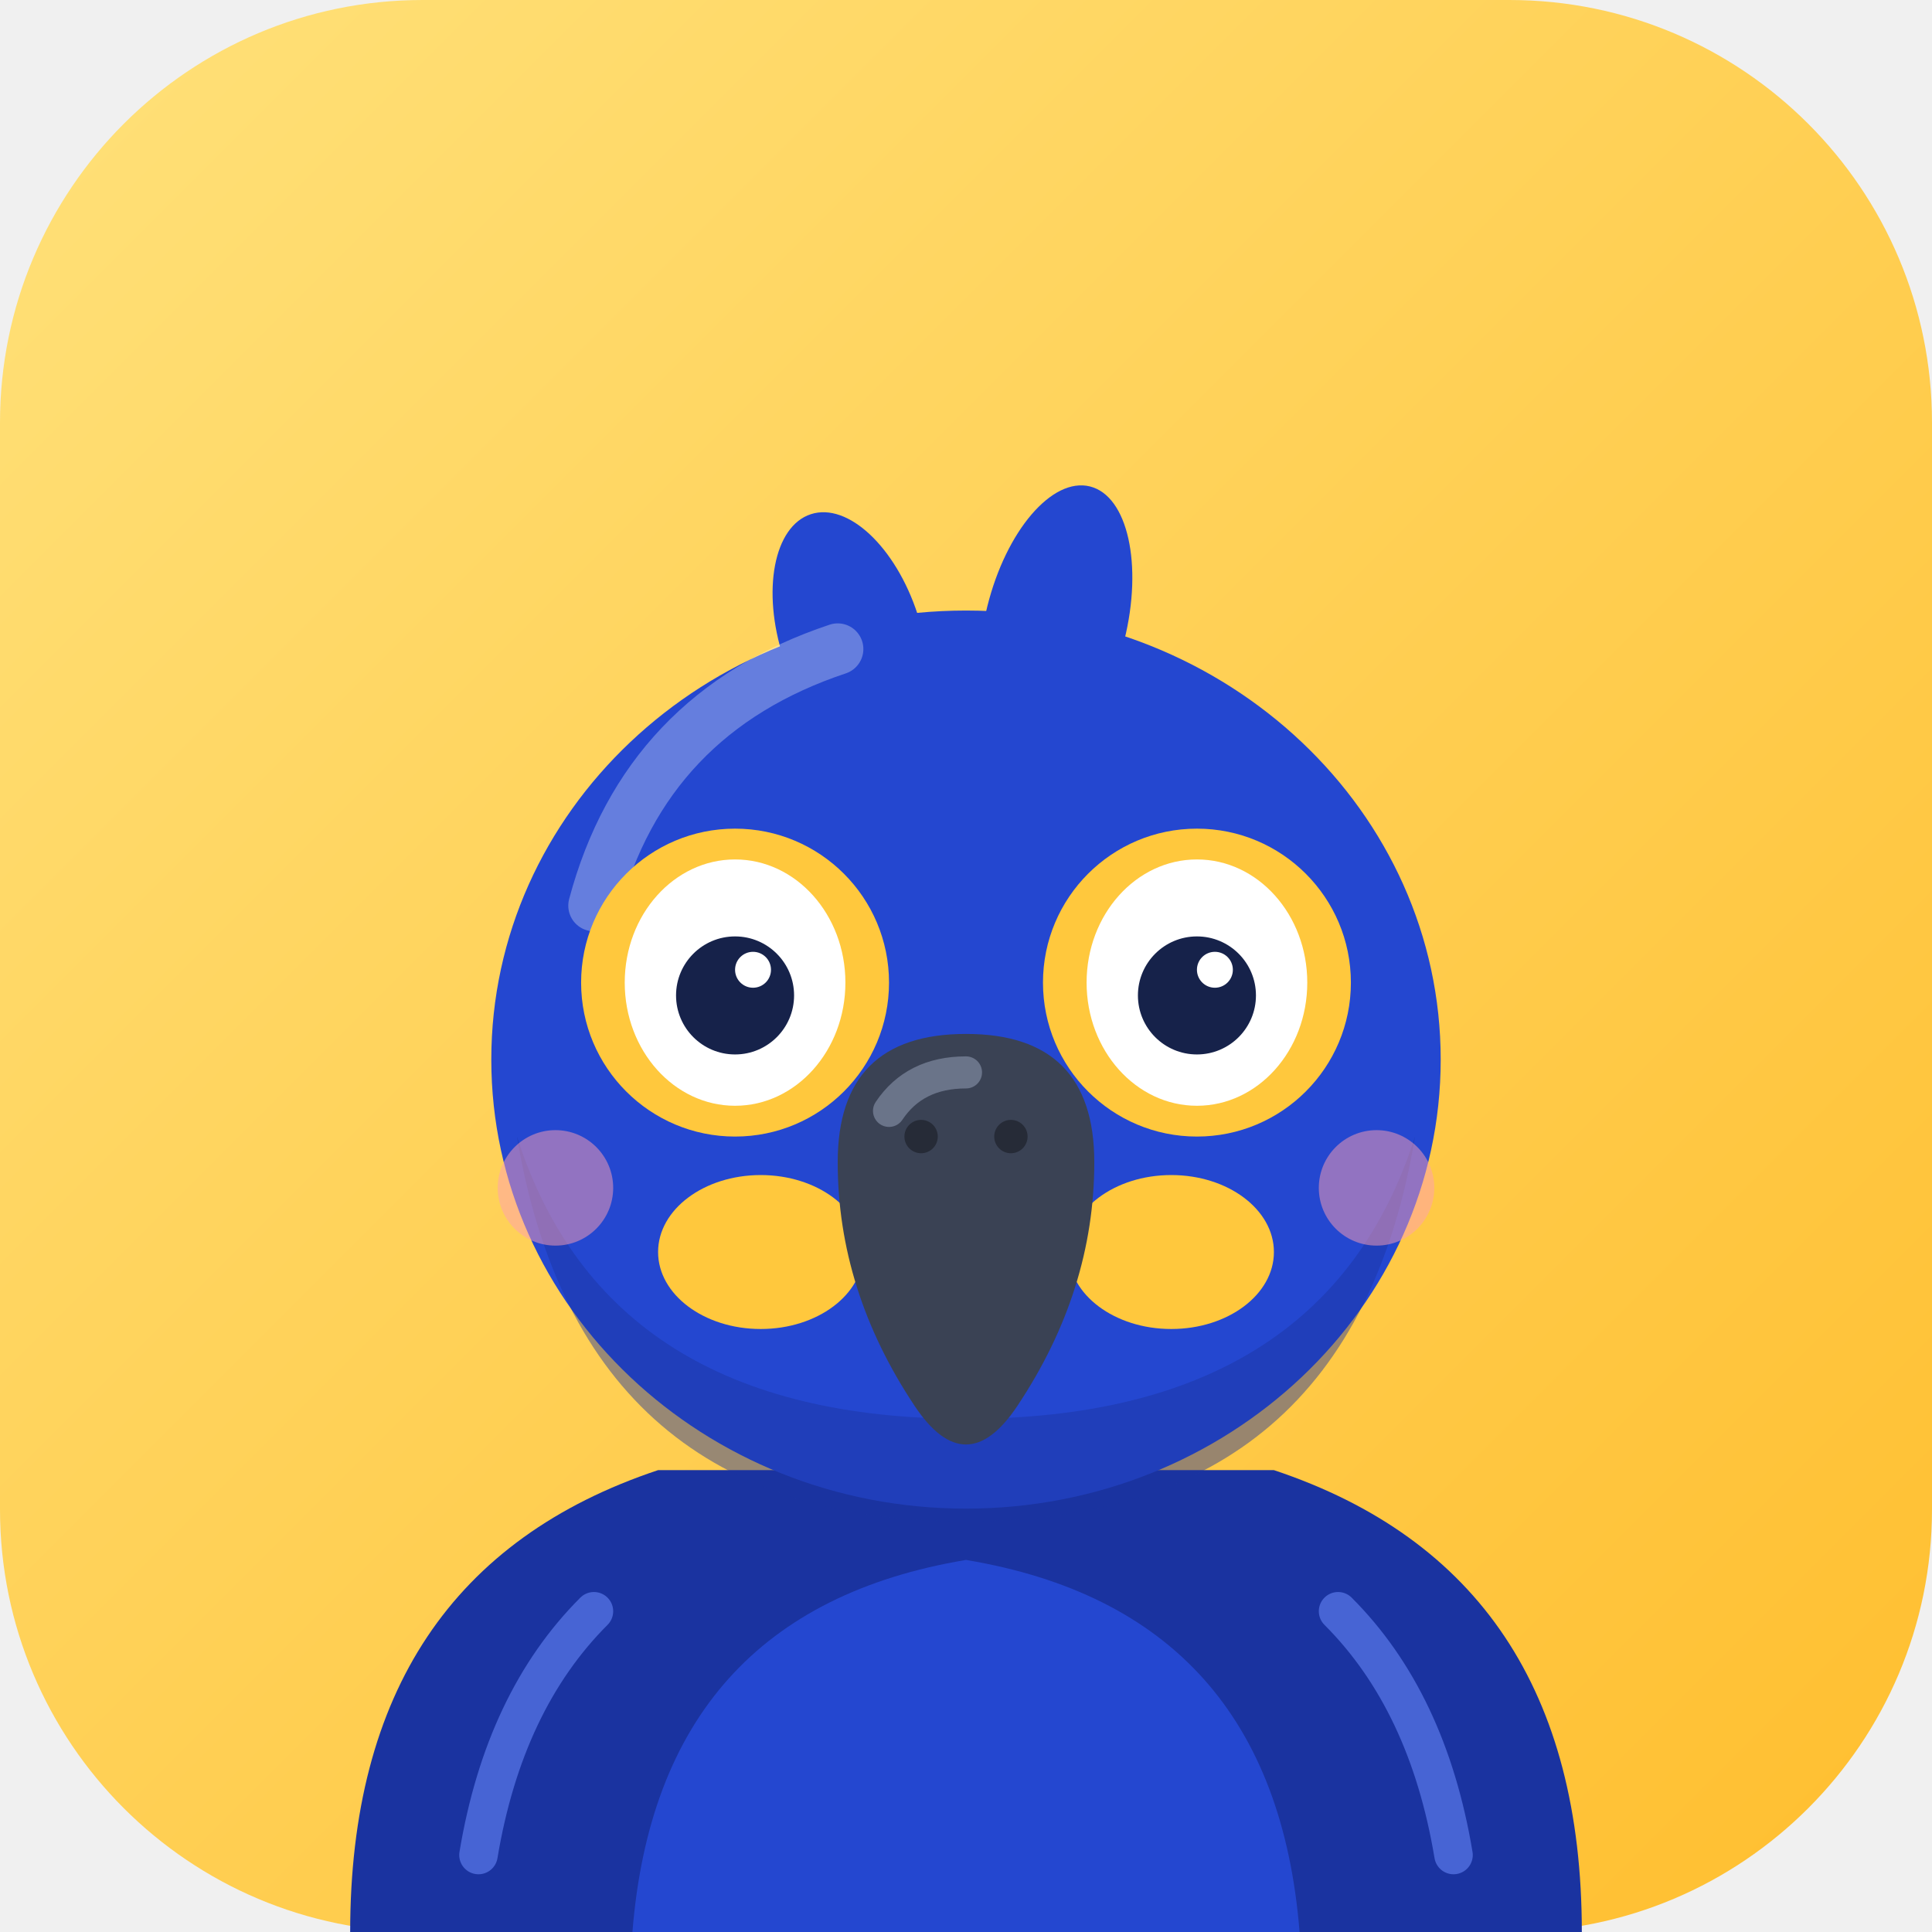
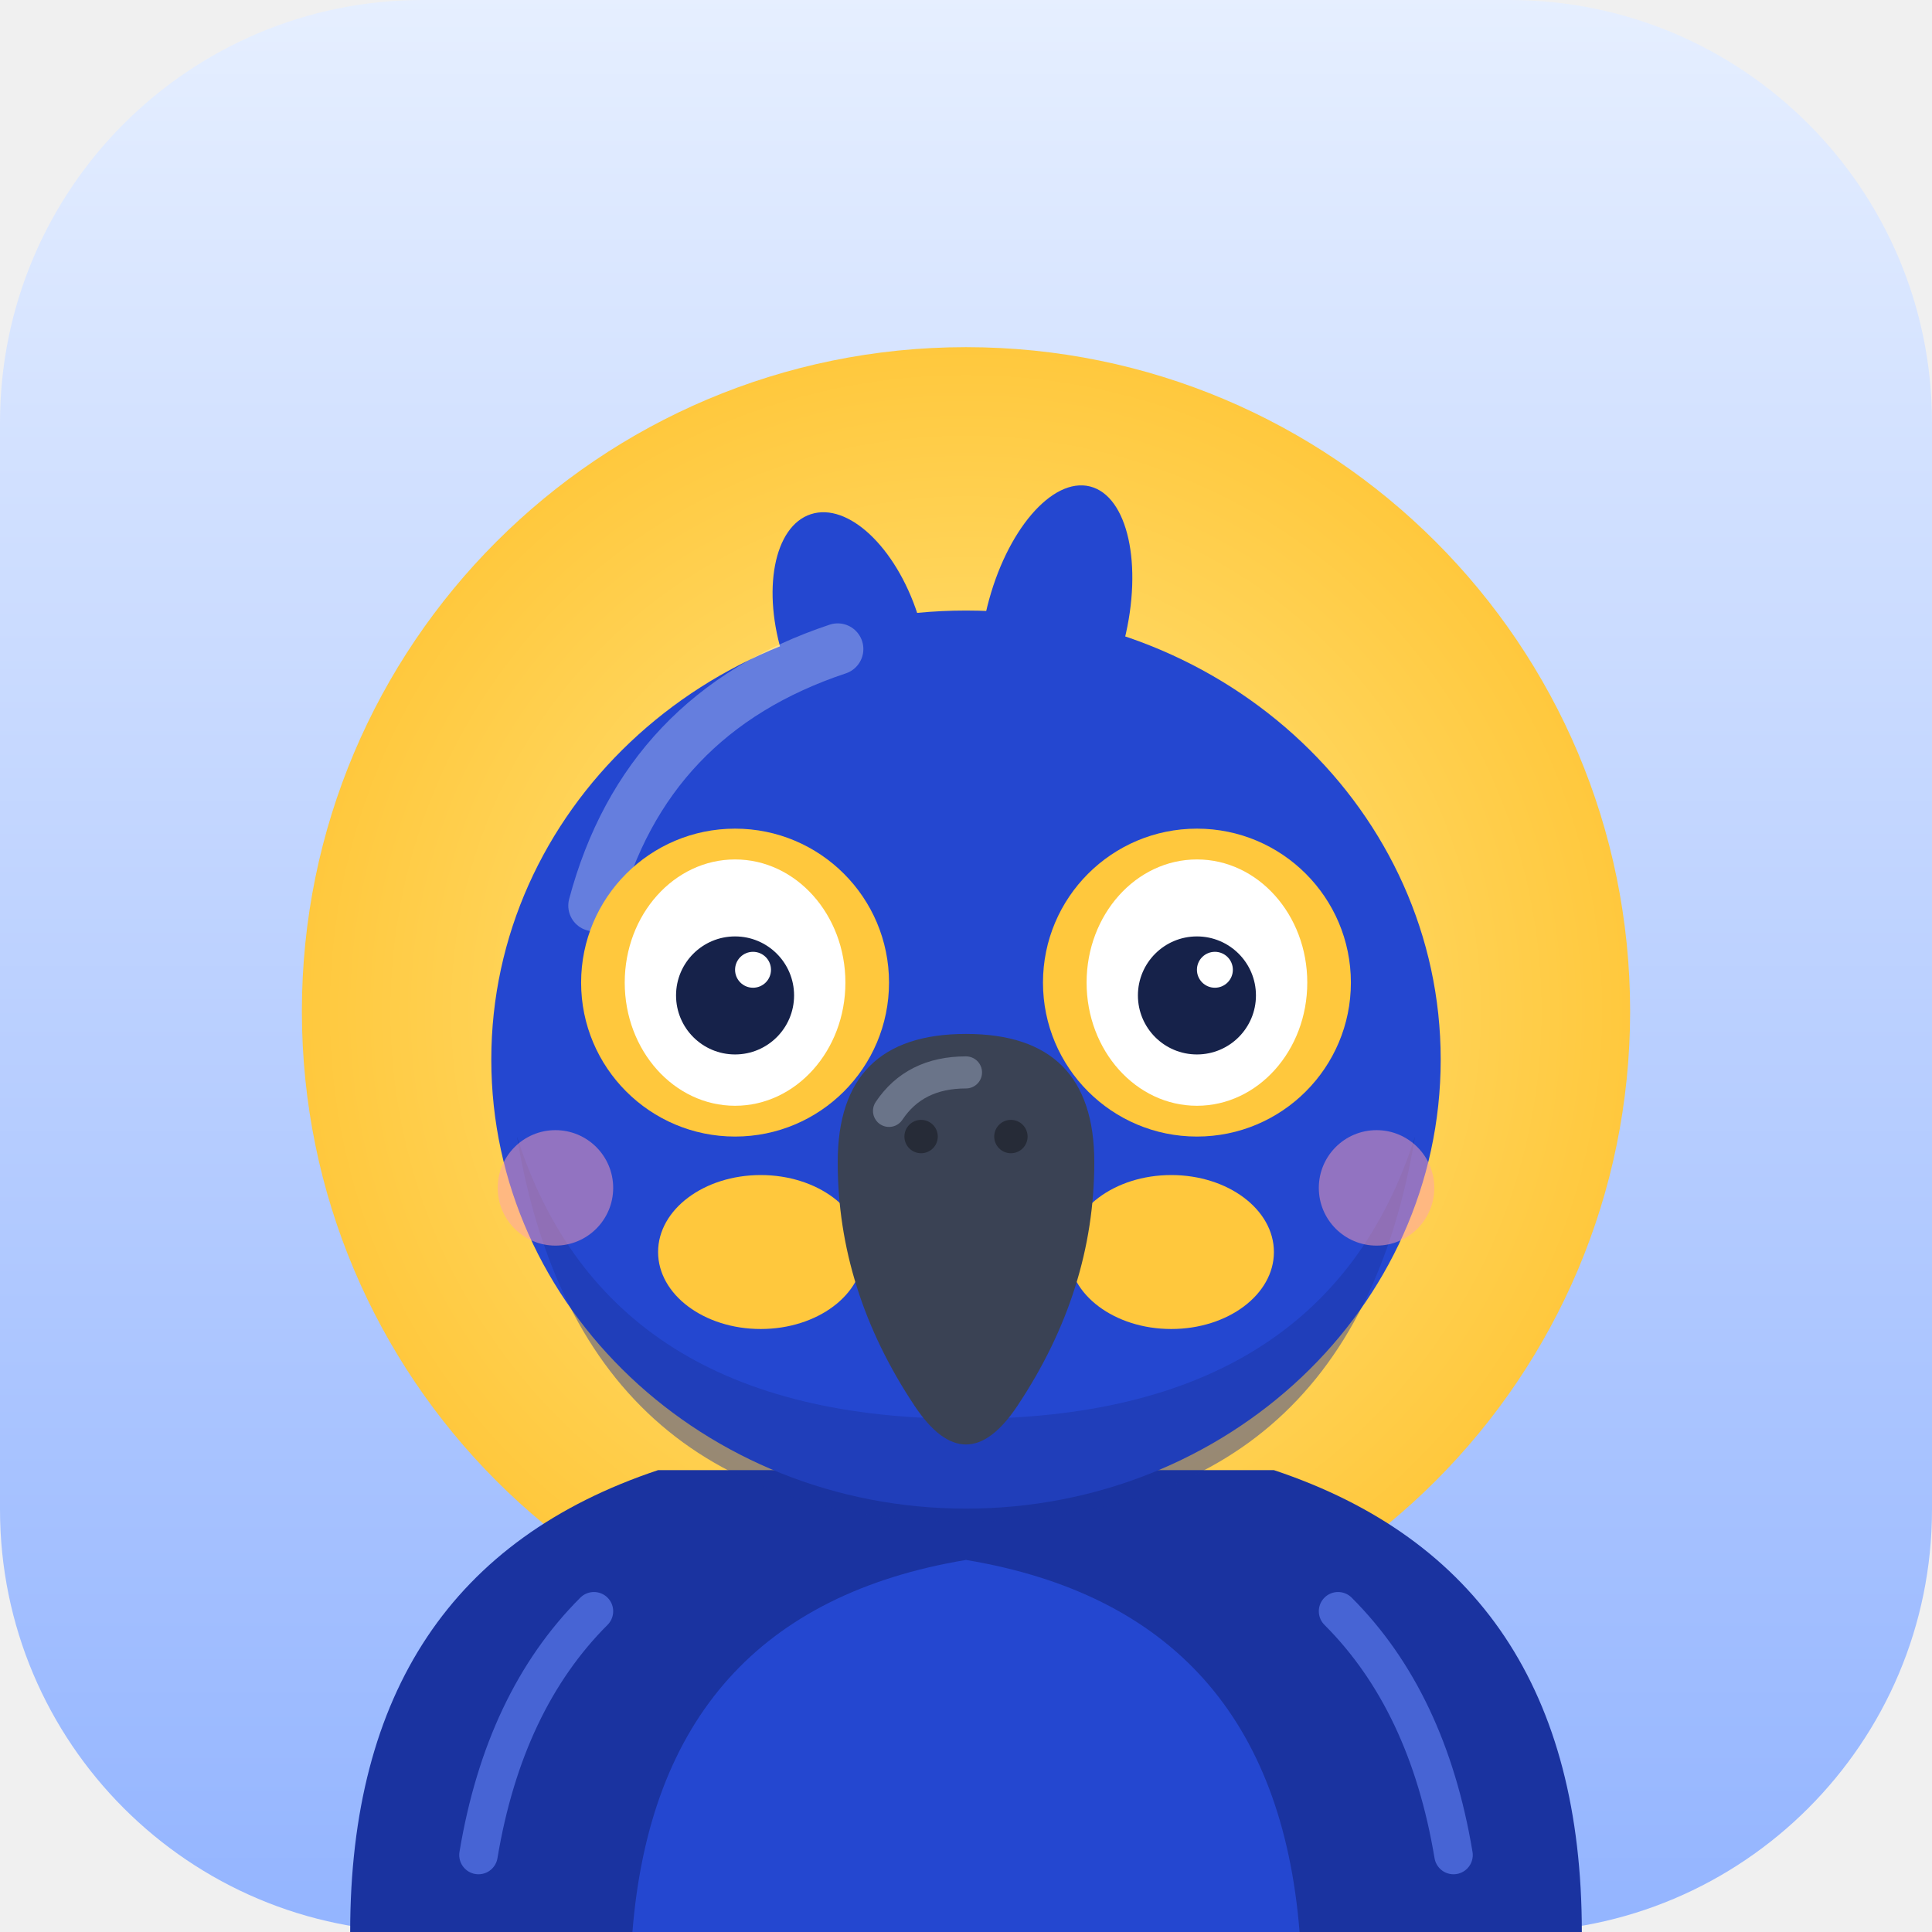
<svg xmlns="http://www.w3.org/2000/svg" viewBox="0 0 512 512">
  <defs>
-     <linearGradient id="g" x1="0" y1="0" x2="1" y2="1">
-       <stop offset="0" stop-color="#FFE17A" />
-       <stop offset="1" stop-color="#FFBE2E" />
+     <linearGradient id="g" x1="0" y1="0" x2="0" y2="1">
+       <stop offset="0" stop-color="#E6EFFF" />
+       <stop offset="1" stop-color="#93B4FF" />
    </linearGradient>
+     <radialGradient id="s">
+       <stop offset="0" stop-color="#FFE98A" />
+       <stop offset="1" stop-color="#FFC83D" />
+     </radialGradient>
  </defs>
  <rect width="512" height="512" rx="112" fill="url(#g)" />
+   <circle cx="256" cy="268" r="176" fill="url(#s)" />
  <g transform="translate(52 104) scale(3.4)">
    <g class="lou__corpo">
      <path d="M12 120 Q12 92 36 84 H84 Q108 92 108 120 Z" fill="#1A33A0" />
      <path d="M34 120 Q36 95 60 91 Q84 95 86 120 Z" fill="#2447D0" />
      <path d="M22 114 Q24 102 31 95" stroke="#6C8DFF" stroke-width="3" stroke-linecap="round" fill="none" opacity=".55" />
      <path d="M98 114 Q96 102 89 95" stroke="#6C8DFF" stroke-width="3" stroke-linecap="round" fill="none" opacity=".55" />
      <ellipse cx="51" cy="19" rx="5.5" ry="10" fill="#2447D0" transform="rotate(-18 51 19)" />
      <ellipse cx="67" cy="18" rx="5.5" ry="11" fill="#2447D0" transform="rotate(14 67 18)" />
      <ellipse cx="60" cy="52" rx="37" ry="35" fill="#2447D0" />
      <path d="M25 58 Q30 88 60 88 Q90 88 95 58 Q88 80 60 80 Q32 80 25 58 Z" fill="#1A33A0" opacity=".45" />
      <path d="M31 40 Q35 25 50 20" stroke="#fff" stroke-width="4" stroke-linecap="round" fill="none" opacity=".3" />
      <ellipse cx="44" cy="67" rx="8" ry="6" fill="#FFC83D" />
      <ellipse cx="76" cy="67" rx="8" ry="6" fill="#FFC83D" />
      <g class="lou__olhos">
        <circle cx="42" cy="46" r="12" fill="#FFC83D" />
        <ellipse cx="42" cy="46" rx="8.6" ry="9.6" fill="#fff" />
        <circle cx="42" cy="47" r="4.6" fill="#16224A" />
        <circle cx="43.4" cy="45" r="1.4" fill="#fff" />
        <circle cx="78" cy="46" r="12" fill="#FFC83D" />
        <ellipse cx="78" cy="46" rx="8.6" ry="9.6" fill="#fff" />
        <circle cx="78" cy="47" r="4.6" fill="#16224A" />
        <circle cx="79.4" cy="45" r="1.4" fill="#fff" />
      </g>
      <circle cx="28" cy="62" r="4.5" fill="#FF9FB2" opacity=".5" />
      <circle cx="92" cy="62" r="4.5" fill="#FF9FB2" opacity=".5" />
      <path d="M50 60 Q50 50 60 50 Q70 50 70 60 Q70 70 64 79 Q60 85 56 79 Q50 70 50 60 Z" fill="#3A4254" />
      <path d="M54 56 Q56 53 60 53" stroke="#7A849B" stroke-width="2.5" stroke-linecap="round" fill="none" opacity=".75" />
      <circle cx="56.5" cy="58" r="1.3" fill="#000" opacity=".35" />
      <circle cx="63.5" cy="58" r="1.3" fill="#000" opacity=".35" />
    </g>
  </g>
</svg>
